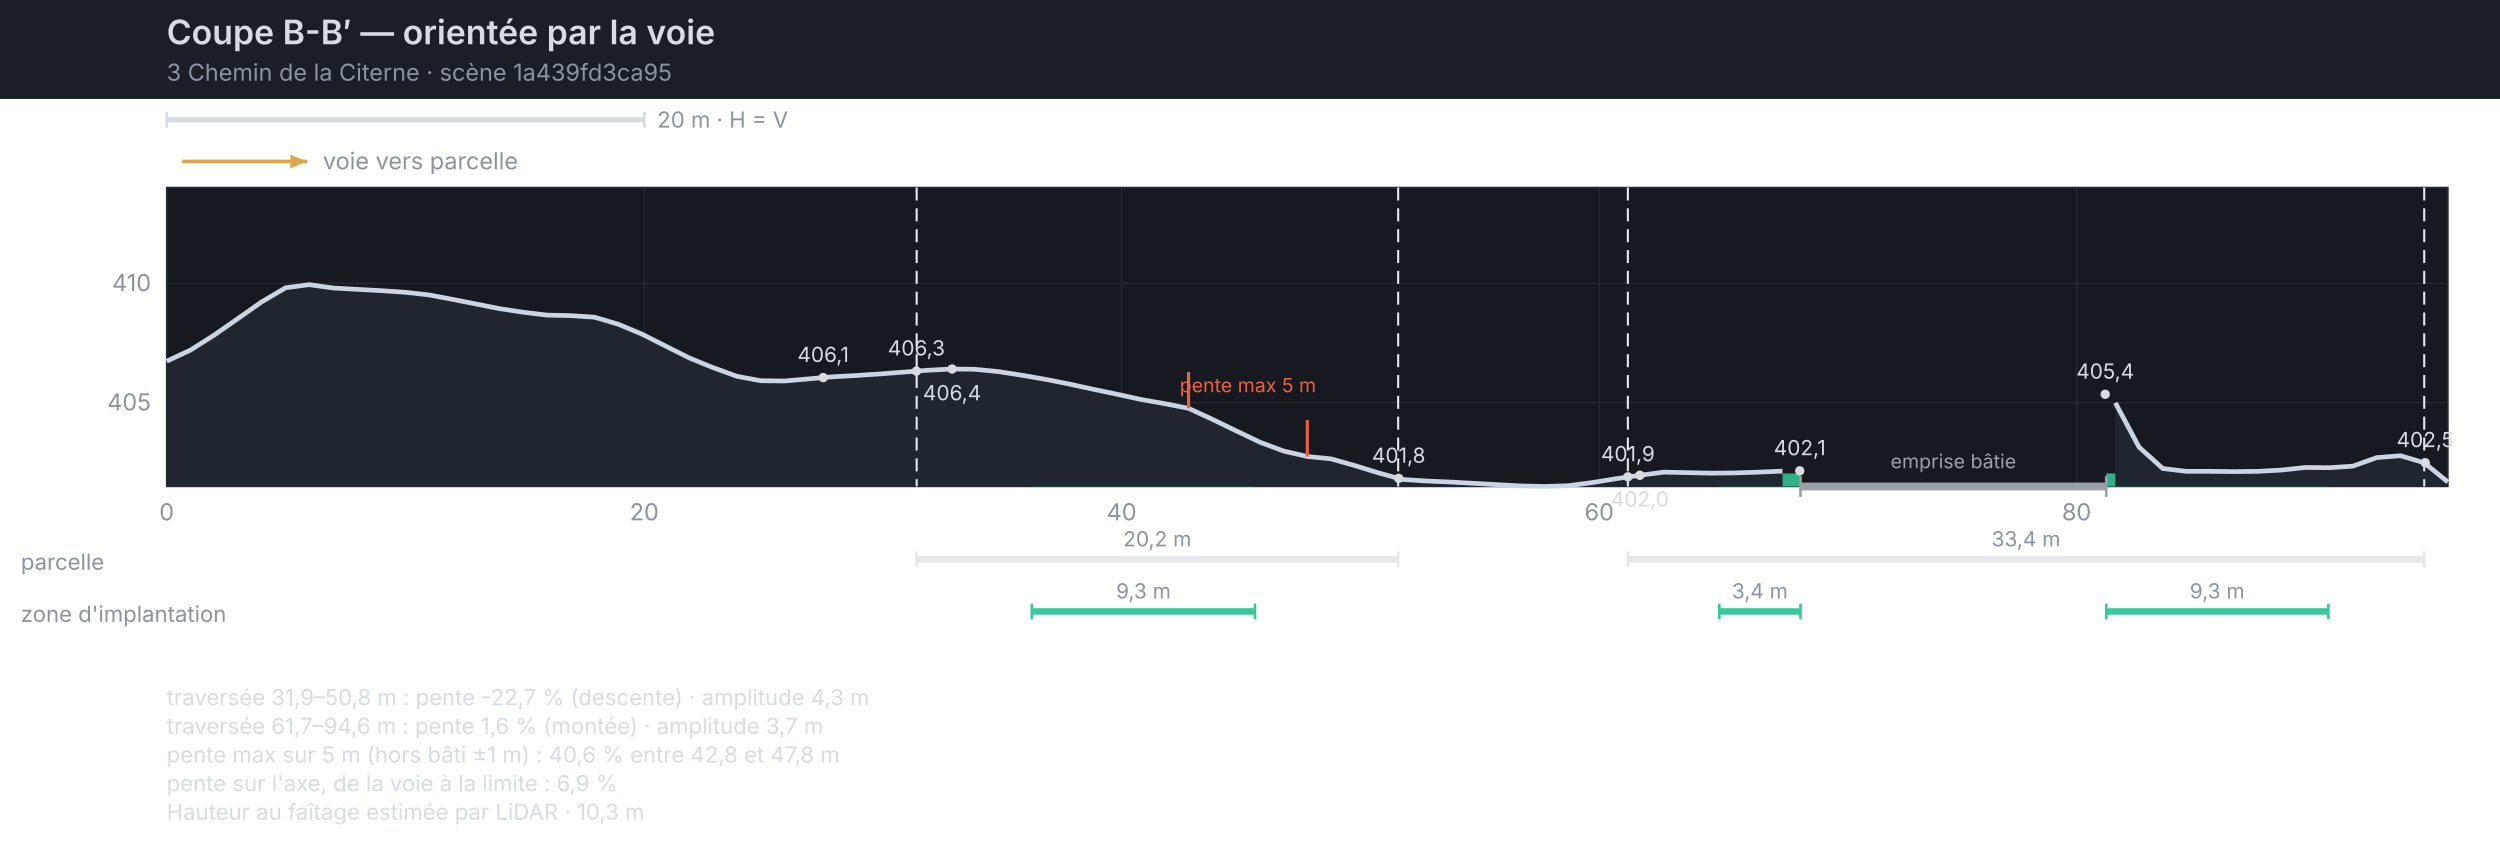
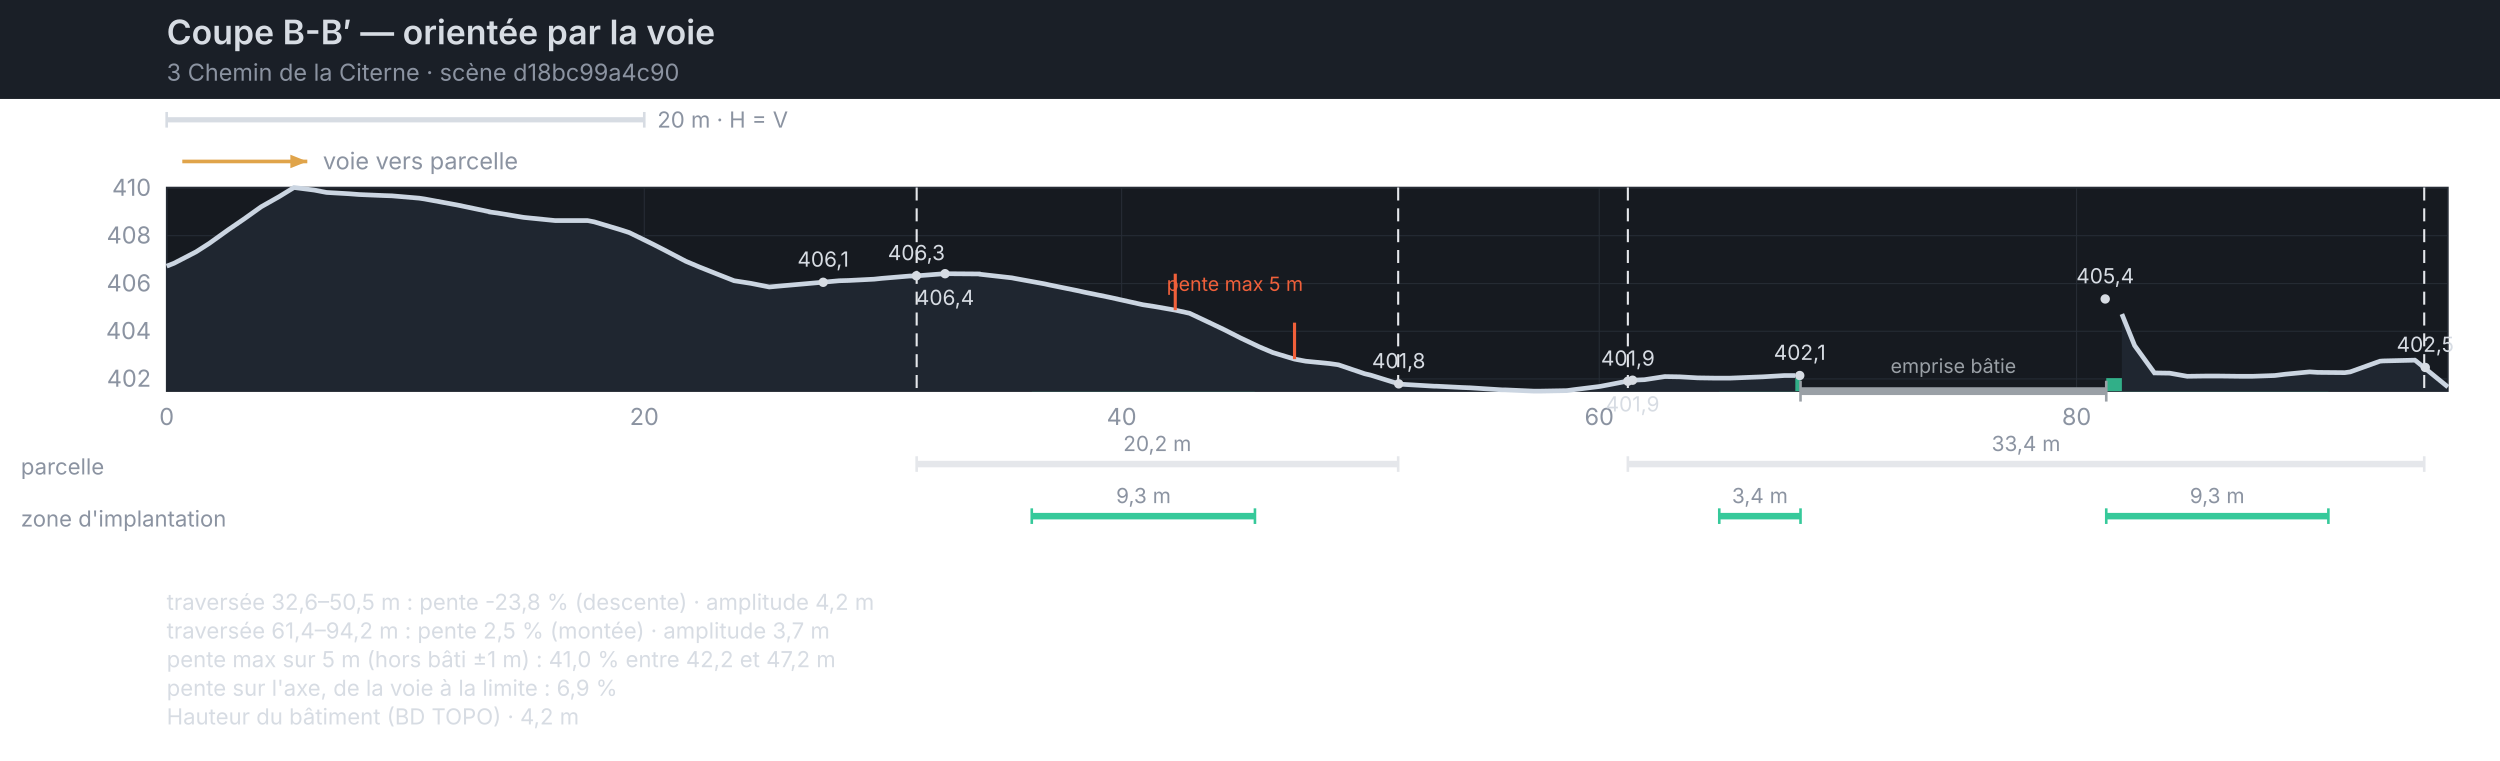
- <svg xmlns="http://www.w3.org/2000/svg" viewBox="0 0 960 328" width="960" height="328" role="img" aria-label="Coupe B-B′ — orientée par la voie" font-family="Inter, Helvetica, Arial, sans-serif" style="background:#0f1115">
+ <svg xmlns="http://www.w3.org/2000/svg" viewBox="0 0 960 292" width="960" height="292" role="img" aria-label="Coupe B-B′ — orientée par la voie" font-family="Inter, Helvetica, Arial, sans-serif" style="background:#0f1115">
  <rect x="0" y="0" width="960" height="38" fill="#1a1f27" />
  <text x="64" y="17" font-size="13" font-weight="600" fill="#d7dce3">Coupe B-B′ — orientée par la voie</text>
-   <text x="64" y="31" font-size="9" fill="#8b93a1">3 Chemin de la Citerne · scène 1a439fd3ca95</text>
-   <rect x="64.0" y="72" width="876.0" height="114.8" fill="#161a20" stroke="#262c35" stroke-width="0.6" />
-   <line x1="64.0" y1="72" x2="64.0" y2="186.8" stroke="#262c35" stroke-width="0.4" />
-   <text x="64.0" y="199.8" text-anchor="middle" font-size="9" fill="#8b93a1">0</text>
-   <line x1="247.4" y1="72" x2="247.4" y2="186.8" stroke="#262c35" stroke-width="0.4" />
-   <text x="247.4" y="199.8" text-anchor="middle" font-size="9" fill="#8b93a1">20</text>
-   <line x1="430.7" y1="72" x2="430.7" y2="186.8" stroke="#262c35" stroke-width="0.4" />
-   <text x="430.7" y="199.8" text-anchor="middle" font-size="9" fill="#8b93a1">40</text>
-   <line x1="614.1" y1="72" x2="614.1" y2="186.8" stroke="#262c35" stroke-width="0.4" />
-   <text x="614.1" y="199.8" text-anchor="middle" font-size="9" fill="#8b93a1">60</text>
-   <line x1="797.4" y1="72" x2="797.4" y2="186.8" stroke="#262c35" stroke-width="0.4" />
-   <text x="797.4" y="199.8" text-anchor="middle" font-size="9" fill="#8b93a1">80</text>
-   <line x1="64.0" y1="154.6" x2="940.0" y2="154.6" stroke="#262c35" stroke-width="0.4" />
-   <text x="58.0" y="157.6" text-anchor="end" font-size="9" fill="#8b93a1">405</text>
-   <line x1="64.0" y1="108.8" x2="940.0" y2="108.8" stroke="#262c35" stroke-width="0.4" />
-   <text x="58.0" y="111.8" text-anchor="end" font-size="9" fill="#8b93a1">410</text>
-   <rect x="396.2" y="181.8" width="85.6" height="5" fill="#36c99a" fill-opacity="0.85" />
-   <rect x="660.2" y="181.8" width="31.2" height="5" fill="#36c99a" fill-opacity="0.85" />
-   <rect x="808.8" y="181.8" width="85.3" height="5" fill="#36c99a" fill-opacity="0.85" />
-   <polygon points="64.0,138.7 73.2,134.4 82.2,128.7 91.4,122.3 100.5,115.9 109.7,110.5 118.7,109.3 127.9,110.6 137.0,111.1 146.1,111.6 155.2,112.2 164.4,113.2 173.5,114.9 182.6,116.7 191.7,118.5 200.9,119.9 210.0,121.0 219.1,121.2 228.3,121.8 237.4,124.5 246.5,128.3 255.6,132.9 264.8,137.5 273.9,141.2 283.0,144.5 292.1,146.2 301.3,146.3 310.3,145.5 319.5,144.7 328.6,144.2 337.8,143.6 346.9,142.9 356.0,142.2 365.2,141.7 374.2,141.8 383.4,142.7 392.5,144.1 401.7,145.7 410.7,147.5 419.9,149.5 429.0,151.4 438.1,153.4 447.2,155.0 456.4,156.8 465.5,161.0 474.6,165.4 483.8,169.8 492.9,173.2 502.0,175.3 511.1,176.2 520.3,178.8 529.4,181.6 538.5,184.1 547.6,184.7 556.8,185.1 565.9,185.6 575.0,186.1 584.1,186.6 593.3,186.8 602.3,186.5 611.5,185.3 620.7,183.8 629.8,182.5 638.9,181.3 648.0,181.5 657.2,181.7 666.2,181.6 675.4,181.3 684.5,180.9 684.5,186.8 64.0,186.8" fill="#1f2630" stroke="none" />
-   <polyline points="64.0,138.7 73.2,134.4 82.2,128.7 91.4,122.3 100.5,115.9 109.7,110.5 118.7,109.3 127.9,110.6 137.0,111.1 146.1,111.6 155.2,112.2 164.4,113.2 173.5,114.9 182.6,116.7 191.7,118.5 200.9,119.9 210.0,121.0 219.1,121.2 228.3,121.8 237.4,124.5 246.5,128.3 255.6,132.9 264.8,137.5 273.9,141.2 283.0,144.5 292.1,146.2 301.3,146.3 310.3,145.5 319.5,144.7 328.6,144.2 337.8,143.6 346.9,142.9 356.0,142.2 365.2,141.7 374.2,141.8 383.4,142.7 392.5,144.1 401.7,145.7 410.7,147.5 419.9,149.5 429.0,151.4 438.1,153.4 447.2,155.0 456.4,156.8 465.5,161.0 474.6,165.4 483.8,169.8 492.9,173.2 502.0,175.3 511.1,176.2 520.3,178.8 529.4,181.6 538.5,184.1 547.6,184.7 556.8,185.1 565.9,185.6 575.0,186.1 584.1,186.6 593.3,186.8 602.3,186.5 611.5,185.3 620.7,183.8 629.8,182.5 638.9,181.3 648.0,181.5 657.2,181.7 666.2,181.6 675.4,181.3 684.5,180.9" fill="none" stroke="#cbd5e1" stroke-width="1.8" />
-   <polygon points="812.3,154.7 821.4,171.7 830.5,179.9 839.6,181.0 848.8,181.0 857.9,181.1 867.0,181.0 876.1,180.5 885.3,179.5 894.4,179.6 903.5,179.0 912.7,175.7 921.8,175.0 930.9,177.7 940.0,185.1 940.0,186.8 812.3,186.8" fill="#1f2630" stroke="none" />
-   <polyline points="812.3,154.7 821.4,171.7 830.5,179.9 839.6,181.0 848.8,181.0 857.9,181.1 867.0,181.0 876.1,180.5 885.3,179.5 894.4,179.6 903.5,179.0 912.7,175.7 921.8,175.0 930.9,177.7 940.0,185.1" fill="none" stroke="#cbd5e1" stroke-width="1.8" />
-   <line x1="691.4" y1="186.8" x2="808.8" y2="186.8" stroke="#9aa0a6" stroke-width="3" />
-   <line x1="691.4" y1="182.8" x2="691.4" y2="190.8" stroke="#9aa0a6" stroke-width="1" />
-   <line x1="808.8" y1="182.8" x2="808.8" y2="190.8" stroke="#9aa0a6" stroke-width="1" />
-   <text x="750.1" y="179.8" text-anchor="middle" font-size="7.5" fill="#9aa0a6">emprise bâtie</text>
-   <line x1="352.0" y1="72" x2="352.0" y2="186.8" stroke="#e5e7eb" stroke-width="0.8" stroke-dasharray="5 3" />
-   <line x1="536.9" y1="72" x2="536.9" y2="186.8" stroke="#e5e7eb" stroke-width="0.8" stroke-dasharray="5 3" />
-   <line x1="625.1" y1="72" x2="625.1" y2="186.8" stroke="#e5e7eb" stroke-width="0.8" stroke-dasharray="5 3" />
-   <line x1="930.9" y1="72" x2="930.9" y2="186.8" stroke="#e5e7eb" stroke-width="0.8" stroke-dasharray="5 3" />
-   <line x1="456.4" y1="156.8" x2="456.4" y2="142.8" stroke="#f0603a" stroke-width="1.2" />
-   <line x1="502.0" y1="175.3" x2="502.0" y2="161.3" stroke="#f0603a" stroke-width="1.2" />
-   <text x="479.2" y="150.6" text-anchor="middle" font-size="7.5" fill="#f0603a">pente max 5 m</text>
-   <circle cx="316.1" cy="145.0" r="1.8" fill="#d7dce3" />
-   <text x="316.1" y="139.0" text-anchor="middle" font-size="8" fill="#d7dce3">406,1</text>
-   <circle cx="351.9" cy="142.5" r="1.8" fill="#d7dce3" />
-   <text x="351.9" y="136.5" text-anchor="middle" font-size="8" fill="#d7dce3">406,3</text>
-   <circle cx="365.6" cy="141.7" r="1.8" fill="#d7dce3" />
-   <text x="365.6" y="153.7" text-anchor="middle" font-size="8" fill="#d7dce3">406,4</text>
-   <circle cx="537.1" cy="183.7" r="1.8" fill="#d7dce3" />
-   <text x="537.1" y="177.7" text-anchor="middle" font-size="8" fill="#d7dce3">401,8</text>
-   <circle cx="625.1" cy="183.1" r="1.8" fill="#d7dce3" />
-   <text x="625.1" y="177.1" text-anchor="middle" font-size="8" fill="#d7dce3">401,9</text>
-   <circle cx="629.7" cy="182.5" r="1.8" fill="#d7dce3" />
-   <text x="629.7" y="194.5" text-anchor="middle" font-size="8" fill="#d7dce3">402,0</text>
-   <circle cx="691.1" cy="180.8" r="1.8" fill="#d7dce3" />
-   <text x="691.1" y="174.8" text-anchor="middle" font-size="8" fill="#d7dce3">402,1</text>
-   <circle cx="808.4" cy="151.4" r="1.8" fill="#d7dce3" />
-   <text x="808.4" y="145.4" text-anchor="middle" font-size="8" fill="#d7dce3">405,4</text>
-   <circle cx="931.3" cy="177.7" r="1.8" fill="#d7dce3" />
-   <text x="931.3" y="171.7" text-anchor="middle" font-size="8" fill="#d7dce3">402,5</text>
+   <text x="64" y="31" font-size="9" fill="#8b93a1">3 Chemin de la Citerne · scène d18bc99a4c90</text>
+   <rect x="64.0" y="72" width="876.0" height="78.2" fill="#161a20" stroke="#262c35" stroke-width="0.6" />
+   <line x1="64.0" y1="72" x2="64.0" y2="150.2" stroke="#262c35" stroke-width="0.4" />
+   <text x="64.0" y="163.2" text-anchor="middle" font-size="9" fill="#8b93a1">0</text>
+   <line x1="247.4" y1="72" x2="247.4" y2="150.2" stroke="#262c35" stroke-width="0.4" />
+   <text x="247.4" y="163.2" text-anchor="middle" font-size="9" fill="#8b93a1">20</text>
+   <line x1="430.7" y1="72" x2="430.7" y2="150.2" stroke="#262c35" stroke-width="0.4" />
+   <text x="430.7" y="163.2" text-anchor="middle" font-size="9" fill="#8b93a1">40</text>
+   <line x1="614.1" y1="72" x2="614.1" y2="150.2" stroke="#262c35" stroke-width="0.4" />
+   <text x="614.1" y="163.2" text-anchor="middle" font-size="9" fill="#8b93a1">60</text>
+   <line x1="797.4" y1="72" x2="797.4" y2="150.2" stroke="#262c35" stroke-width="0.4" />
+   <text x="797.4" y="163.2" text-anchor="middle" font-size="9" fill="#8b93a1">80</text>
+   <line x1="64.0" y1="145.5" x2="940.0" y2="145.5" stroke="#262c35" stroke-width="0.4" />
+   <text x="58.0" y="148.5" text-anchor="end" font-size="9" fill="#8b93a1">402</text>
+   <line x1="64.0" y1="127.2" x2="940.0" y2="127.2" stroke="#262c35" stroke-width="0.4" />
+   <text x="58.0" y="130.2" text-anchor="end" font-size="9" fill="#8b93a1">404</text>
+   <line x1="64.0" y1="108.9" x2="940.0" y2="108.9" stroke="#262c35" stroke-width="0.4" />
+   <text x="58.0" y="111.9" text-anchor="end" font-size="9" fill="#8b93a1">406</text>
+   <line x1="64.0" y1="90.5" x2="940.0" y2="90.5" stroke="#262c35" stroke-width="0.4" />
+   <text x="58.0" y="93.5" text-anchor="end" font-size="9" fill="#8b93a1">408</text>
+   <line x1="64.0" y1="72.2" x2="940.0" y2="72.2" stroke="#262c35" stroke-width="0.4" />
+   <text x="58.0" y="75.2" text-anchor="end" font-size="9" fill="#8b93a1">410</text>
+   <rect x="396.2" y="145.2" width="85.6" height="5" fill="#36c99a" fill-opacity="0.85" />
+   <rect x="660.2" y="145.2" width="31.2" height="5" fill="#36c99a" fill-opacity="0.85" />
+   <rect x="808.8" y="145.2" width="85.3" height="5" fill="#36c99a" fill-opacity="0.85" />
+   <polygon points="64.0,102.2 66.8,101.1 75.3,96.7 80.3,93.5 87.7,88.2 93.7,84.1 100.3,79.4 107.2,75.5 112.9,72.0 120.7,73.0 125.4,73.9 134.0,74.4 137.9,74.7 147.5,75.1 150.5,75.2 161.0,76.1 163.0,76.4 174.4,78.5 175.5,78.7 187.9,81.3 188.0,81.4 191.0,81.8 200.6,83.4 201.3,83.5 213.2,84.7 214.7,84.7 225.6,84.7 228.2,85.2 238.2,88.2 241.6,89.3 250.8,93.8 255.1,96.0 263.3,100.3 268.5,102.5 275.8,105.4 281.9,107.8 288.3,108.8 295.4,110.2 300.9,109.7 308.9,109.0 313.4,108.6 322.3,107.8 325.9,107.7 335.7,107.2 338.5,106.9 349.2,106.0 351.0,106.0 362.6,105.1 363.5,105.1 376.1,105.2 376.1,105.2 376.2,105.3 388.6,106.7 389.6,106.9 401.1,109.0 402.9,109.4 413.7,111.6 416.4,112.2 426.2,114.2 429.8,115.0 438.8,117.0 443.3,117.7 451.3,119.1 456.8,120.3 463.8,123.6 470.1,126.6 476.4,129.8 483.6,133.2 488.8,135.4 497.1,137.9 501.4,138.7 510.5,139.6 514.0,140.1 524.0,143.5 526.5,144.1 537.4,147.5 539.0,147.6 550.8,148.3 551.6,148.3 561.5,148.8 564.1,148.9 564.3,148.9 576.7,149.7 577.8,149.7 589.1,150.2 591.2,150.2 601.7,150.0 604.6,149.6 614.3,148.4 618.0,147.7 626.7,146.0 631.5,145.8 639.3,144.6 645.0,144.7 651.9,145.1 658.4,145.2 664.4,145.2 671.8,144.9 676.9,144.7 685.3,144.2 689.4,144.2 689.4,150.2 64.0,150.2" fill="#1f2630" stroke="none" />
+   <polyline points="64.0,102.2 66.8,101.1 75.3,96.7 80.3,93.5 87.7,88.2 93.7,84.1 100.3,79.4 107.2,75.5 112.9,72.0 120.7,73.0 125.4,73.9 134.0,74.4 137.9,74.7 147.5,75.1 150.5,75.2 161.0,76.1 163.0,76.4 174.4,78.5 175.5,78.7 187.9,81.3 188.0,81.4 191.0,81.8 200.6,83.4 201.3,83.5 213.2,84.7 214.7,84.7 225.6,84.7 228.2,85.2 238.2,88.2 241.6,89.3 250.8,93.8 255.1,96.0 263.3,100.3 268.5,102.5 275.8,105.4 281.9,107.8 288.3,108.8 295.4,110.2 300.9,109.7 308.9,109.0 313.4,108.6 322.3,107.8 325.9,107.7 335.7,107.2 338.5,106.9 349.2,106.0 351.0,106.0 362.6,105.1 363.5,105.1 376.1,105.2 376.1,105.2 376.2,105.3 388.6,106.7 389.6,106.9 401.1,109.0 402.9,109.4 413.7,111.6 416.4,112.2 426.2,114.2 429.8,115.0 438.8,117.0 443.3,117.7 451.3,119.1 456.8,120.3 463.8,123.6 470.1,126.6 476.4,129.8 483.6,133.2 488.8,135.4 497.1,137.9 501.4,138.7 510.5,139.6 514.0,140.1 524.0,143.5 526.5,144.1 537.4,147.5 539.0,147.6 550.8,148.3 551.6,148.3 561.5,148.8 564.1,148.9 564.3,148.9 576.7,149.7 577.8,149.7 589.1,150.2 591.2,150.2 601.7,150.0 604.6,149.6 614.3,148.4 618.0,147.7 626.7,146.0 631.5,145.8 639.3,144.6 645.0,144.7 651.9,145.1 658.4,145.2 664.4,145.2 671.8,144.9 676.9,144.7 685.3,144.2 689.4,144.2" fill="none" stroke="#cbd5e1" stroke-width="1.8" />
+   <polygon points="814.8,120.6 819.7,132.7 827.3,143.2 833.2,143.3 839.9,144.5 846.6,144.4 852.4,144.4 860.1,144.5 864.9,144.5 873.5,144.2 877.5,143.7 886.9,142.8 890.0,143.0 900.4,143.1 902.5,142.8 913.9,138.7 915.1,138.6 927.3,138.3 927.6,138.5 931.9,142.0 940.0,148.6 940.0,150.2 814.8,150.2" fill="#1f2630" stroke="none" />
+   <polyline points="814.8,120.6 819.7,132.7 827.3,143.2 833.2,143.3 839.9,144.5 846.6,144.4 852.4,144.4 860.1,144.5 864.9,144.5 873.5,144.2 877.5,143.7 886.9,142.8 890.0,143.0 900.4,143.1 902.5,142.8 913.9,138.7 915.1,138.6 927.3,138.3 927.6,138.5 931.9,142.0 940.0,148.6" fill="none" stroke="#cbd5e1" stroke-width="1.8" />
+   <line x1="691.4" y1="150.2" x2="808.8" y2="150.2" stroke="#9aa0a6" stroke-width="3" />
+   <line x1="691.4" y1="146.2" x2="691.4" y2="154.2" stroke="#9aa0a6" stroke-width="1" />
+   <line x1="808.8" y1="146.2" x2="808.8" y2="154.2" stroke="#9aa0a6" stroke-width="1" />
+   <text x="750.1" y="143.2" text-anchor="middle" font-size="7.5" fill="#9aa0a6">emprise bâtie</text>
+   <line x1="352.0" y1="72" x2="352.0" y2="150.2" stroke="#e5e7eb" stroke-width="0.8" stroke-dasharray="5 3" />
+   <line x1="536.9" y1="72" x2="536.9" y2="150.2" stroke="#e5e7eb" stroke-width="0.8" stroke-dasharray="5 3" />
+   <line x1="625.1" y1="72" x2="625.1" y2="150.2" stroke="#e5e7eb" stroke-width="0.8" stroke-dasharray="5 3" />
+   <line x1="930.9" y1="72" x2="930.9" y2="150.2" stroke="#e5e7eb" stroke-width="0.8" stroke-dasharray="5 3" />
+   <line x1="451.3" y1="119.1" x2="451.3" y2="105.1" stroke="#f0603a" stroke-width="1.2" />
+   <line x1="497.1" y1="137.9" x2="497.1" y2="123.9" stroke="#f0603a" stroke-width="1.2" />
+   <text x="474.2" y="111.7" text-anchor="middle" font-size="7.5" fill="#f0603a">pente max 5 m</text>
+   <circle cx="316.1" cy="108.4" r="1.8" fill="#d7dce3" />
+   <text x="316.1" y="102.4" text-anchor="middle" font-size="8" fill="#d7dce3">406,1</text>
+   <circle cx="351.9" cy="105.9" r="1.8" fill="#d7dce3" />
+   <text x="351.9" y="99.9" text-anchor="middle" font-size="8" fill="#d7dce3">406,3</text>
+   <circle cx="362.9" cy="105.1" r="1.8" fill="#d7dce3" />
+   <text x="362.9" y="117.1" text-anchor="middle" font-size="8" fill="#d7dce3">406,4</text>
+   <circle cx="537.1" cy="147.4" r="1.8" fill="#d7dce3" />
+   <text x="537.1" y="141.4" text-anchor="middle" font-size="8" fill="#d7dce3">401,8</text>
+   <circle cx="625.1" cy="146.4" r="1.8" fill="#d7dce3" />
+   <text x="625.1" y="140.4" text-anchor="middle" font-size="8" fill="#d7dce3">401,9</text>
+   <circle cx="626.9" cy="146.0" r="1.8" fill="#d7dce3" />
+   <text x="626.9" y="158.0" text-anchor="middle" font-size="8" fill="#d7dce3">401,9</text>
+   <circle cx="691.1" cy="144.2" r="1.8" fill="#d7dce3" />
+   <text x="691.1" y="138.2" text-anchor="middle" font-size="8" fill="#d7dce3">402,1</text>
+   <circle cx="808.4" cy="114.8" r="1.8" fill="#d7dce3" />
+   <text x="808.4" y="108.8" text-anchor="middle" font-size="8" fill="#d7dce3">405,4</text>
+   <circle cx="931.3" cy="141.1" r="1.8" fill="#d7dce3" />
+   <text x="931.3" y="135.1" text-anchor="middle" font-size="8" fill="#d7dce3">402,5</text>
  <line x1="70.0" y1="62.0" x2="118.0" y2="62.0" stroke="#e0a44a" stroke-width="1.4" />
  <polygon points="118.0,62.0 111.5,64.6 111.5,59.4" fill="#e0a44a" />
  <text x="124.0" y="65.0" font-size="9" fill="#8b93a1">voie vers parcelle</text>
  <line x1="64.0" y1="46.0" x2="247.4" y2="46.0" stroke="#d7dce3" stroke-width="2" />
  <line x1="64.0" y1="43.0" x2="64.0" y2="49.0" stroke="#d7dce3" stroke-width="1" />
  <line x1="247.4" y1="43.0" x2="247.4" y2="49.0" stroke="#d7dce3" stroke-width="1" />
  <text x="252.4" y="49.0" font-size="8.5" fill="#8b93a1">20 m · H = V</text>
-   <text x="8" y="218.8" font-size="8.5" fill="#8b93a1">parcelle</text>
-   <line x1="352.0" y1="214.8" x2="536.9" y2="214.8" stroke="#e5e7eb" stroke-width="2.5" />
-   <line x1="352.0" y1="211.8" x2="352.0" y2="217.8" stroke="#e5e7eb" stroke-width="1" />
-   <line x1="536.9" y1="211.8" x2="536.9" y2="217.8" stroke="#e5e7eb" stroke-width="1" />
-   <text x="444.4" y="209.8" text-anchor="middle" font-size="8" fill="#8b93a1">20,2 m</text>
-   <line x1="625.1" y1="214.8" x2="930.9" y2="214.8" stroke="#e5e7eb" stroke-width="2.5" />
-   <line x1="625.1" y1="211.8" x2="625.1" y2="217.8" stroke="#e5e7eb" stroke-width="1" />
-   <line x1="930.9" y1="211.8" x2="930.9" y2="217.8" stroke="#e5e7eb" stroke-width="1" />
-   <text x="778.0" y="209.8" text-anchor="middle" font-size="8" fill="#8b93a1">33,4 m</text>
-   <text x="8" y="238.8" font-size="8.5" fill="#8b93a1">zone d'implantation</text>
-   <line x1="396.2" y1="234.8" x2="481.9" y2="234.8" stroke="#36c99a" stroke-width="2.5" />
-   <line x1="396.2" y1="231.8" x2="396.2" y2="237.8" stroke="#36c99a" stroke-width="1" />
-   <line x1="481.9" y1="231.8" x2="481.9" y2="237.8" stroke="#36c99a" stroke-width="1" />
-   <text x="439.1" y="229.8" text-anchor="middle" font-size="8" fill="#8b93a1">9,3 m</text>
-   <line x1="660.2" y1="234.8" x2="691.4" y2="234.8" stroke="#36c99a" stroke-width="2.5" />
-   <line x1="660.2" y1="231.8" x2="660.2" y2="237.8" stroke="#36c99a" stroke-width="1" />
-   <line x1="691.4" y1="231.8" x2="691.4" y2="237.8" stroke="#36c99a" stroke-width="1" />
-   <text x="675.8" y="229.8" text-anchor="middle" font-size="8" fill="#8b93a1">3,4 m</text>
-   <line x1="808.8" y1="234.8" x2="894.1" y2="234.8" stroke="#36c99a" stroke-width="2.5" />
-   <line x1="808.8" y1="231.8" x2="808.8" y2="237.8" stroke="#36c99a" stroke-width="1" />
-   <line x1="894.1" y1="231.8" x2="894.1" y2="237.8" stroke="#36c99a" stroke-width="1" />
-   <text x="851.4" y="229.8" text-anchor="middle" font-size="8" fill="#8b93a1">9,3 m</text>
-   <text x="64" y="270.8" font-size="8.5" fill="#d7dce3">traversée 31,9–50,8 m : pente -22,7 % (descente) · amplitude 4,3 m</text>
-   <text x="64" y="281.8" font-size="8.5" fill="#d7dce3">traversée 61,7–94,6 m : pente 1,6 % (montée) · amplitude 3,7 m</text>
-   <text x="64" y="292.8" font-size="8.5" fill="#d7dce3">pente max sur 5 m (hors bâti ±1 m) : 40,6 % entre 42,8 et 47,8 m</text>
-   <text x="64" y="303.8" font-size="8.5" fill="#d7dce3">pente sur l'axe, de la voie à la limite : 6,9 %</text>
-   <text x="64" y="314.8" font-size="8.5" fill="#d7dce3">Hauteur au faîtage estimée par LiDAR · 10,3 m</text>
+   <text x="8" y="182.2" font-size="8.5" fill="#8b93a1">parcelle</text>
+   <line x1="352.0" y1="178.2" x2="536.9" y2="178.2" stroke="#e5e7eb" stroke-width="2.5" />
+   <line x1="352.0" y1="175.2" x2="352.0" y2="181.2" stroke="#e5e7eb" stroke-width="1" />
+   <line x1="536.9" y1="175.2" x2="536.9" y2="181.2" stroke="#e5e7eb" stroke-width="1" />
+   <text x="444.4" y="173.2" text-anchor="middle" font-size="8" fill="#8b93a1">20,2 m</text>
+   <line x1="625.1" y1="178.2" x2="930.9" y2="178.2" stroke="#e5e7eb" stroke-width="2.5" />
+   <line x1="625.1" y1="175.2" x2="625.1" y2="181.2" stroke="#e5e7eb" stroke-width="1" />
+   <line x1="930.9" y1="175.2" x2="930.9" y2="181.2" stroke="#e5e7eb" stroke-width="1" />
+   <text x="778.0" y="173.2" text-anchor="middle" font-size="8" fill="#8b93a1">33,4 m</text>
+   <text x="8" y="202.2" font-size="8.5" fill="#8b93a1">zone d'implantation</text>
+   <line x1="396.2" y1="198.2" x2="481.9" y2="198.2" stroke="#36c99a" stroke-width="2.5" />
+   <line x1="396.2" y1="195.2" x2="396.2" y2="201.2" stroke="#36c99a" stroke-width="1" />
+   <line x1="481.9" y1="195.2" x2="481.9" y2="201.2" stroke="#36c99a" stroke-width="1" />
+   <text x="439.1" y="193.2" text-anchor="middle" font-size="8" fill="#8b93a1">9,3 m</text>
+   <line x1="660.2" y1="198.2" x2="691.4" y2="198.2" stroke="#36c99a" stroke-width="2.5" />
+   <line x1="660.2" y1="195.2" x2="660.2" y2="201.2" stroke="#36c99a" stroke-width="1" />
+   <line x1="691.4" y1="195.2" x2="691.4" y2="201.2" stroke="#36c99a" stroke-width="1" />
+   <text x="675.8" y="193.2" text-anchor="middle" font-size="8" fill="#8b93a1">3,4 m</text>
+   <line x1="808.8" y1="198.2" x2="894.1" y2="198.2" stroke="#36c99a" stroke-width="2.5" />
+   <line x1="808.8" y1="195.2" x2="808.8" y2="201.2" stroke="#36c99a" stroke-width="1" />
+   <line x1="894.1" y1="195.2" x2="894.1" y2="201.2" stroke="#36c99a" stroke-width="1" />
+   <text x="851.4" y="193.2" text-anchor="middle" font-size="8" fill="#8b93a1">9,3 m</text>
+   <text x="64" y="234.2" font-size="8.5" fill="#d7dce3">traversée 32,6–50,5 m : pente -23,8 % (descente) · amplitude 4,2 m</text>
+   <text x="64" y="245.2" font-size="8.5" fill="#d7dce3">traversée 61,4–94,2 m : pente 2,5 % (montée) · amplitude 3,7 m</text>
+   <text x="64" y="256.2" font-size="8.5" fill="#d7dce3">pente max sur 5 m (hors bâti ±1 m) : 41,0 % entre 42,2 et 47,2 m</text>
+   <text x="64" y="267.2" font-size="8.5" fill="#d7dce3">pente sur l'axe, de la voie à la limite : 6,9 %</text>
+   <text x="64" y="278.2" font-size="8.5" fill="#d7dce3">Hauteur du bâtiment (BD TOPO) · 4,2 m</text>
</svg>
